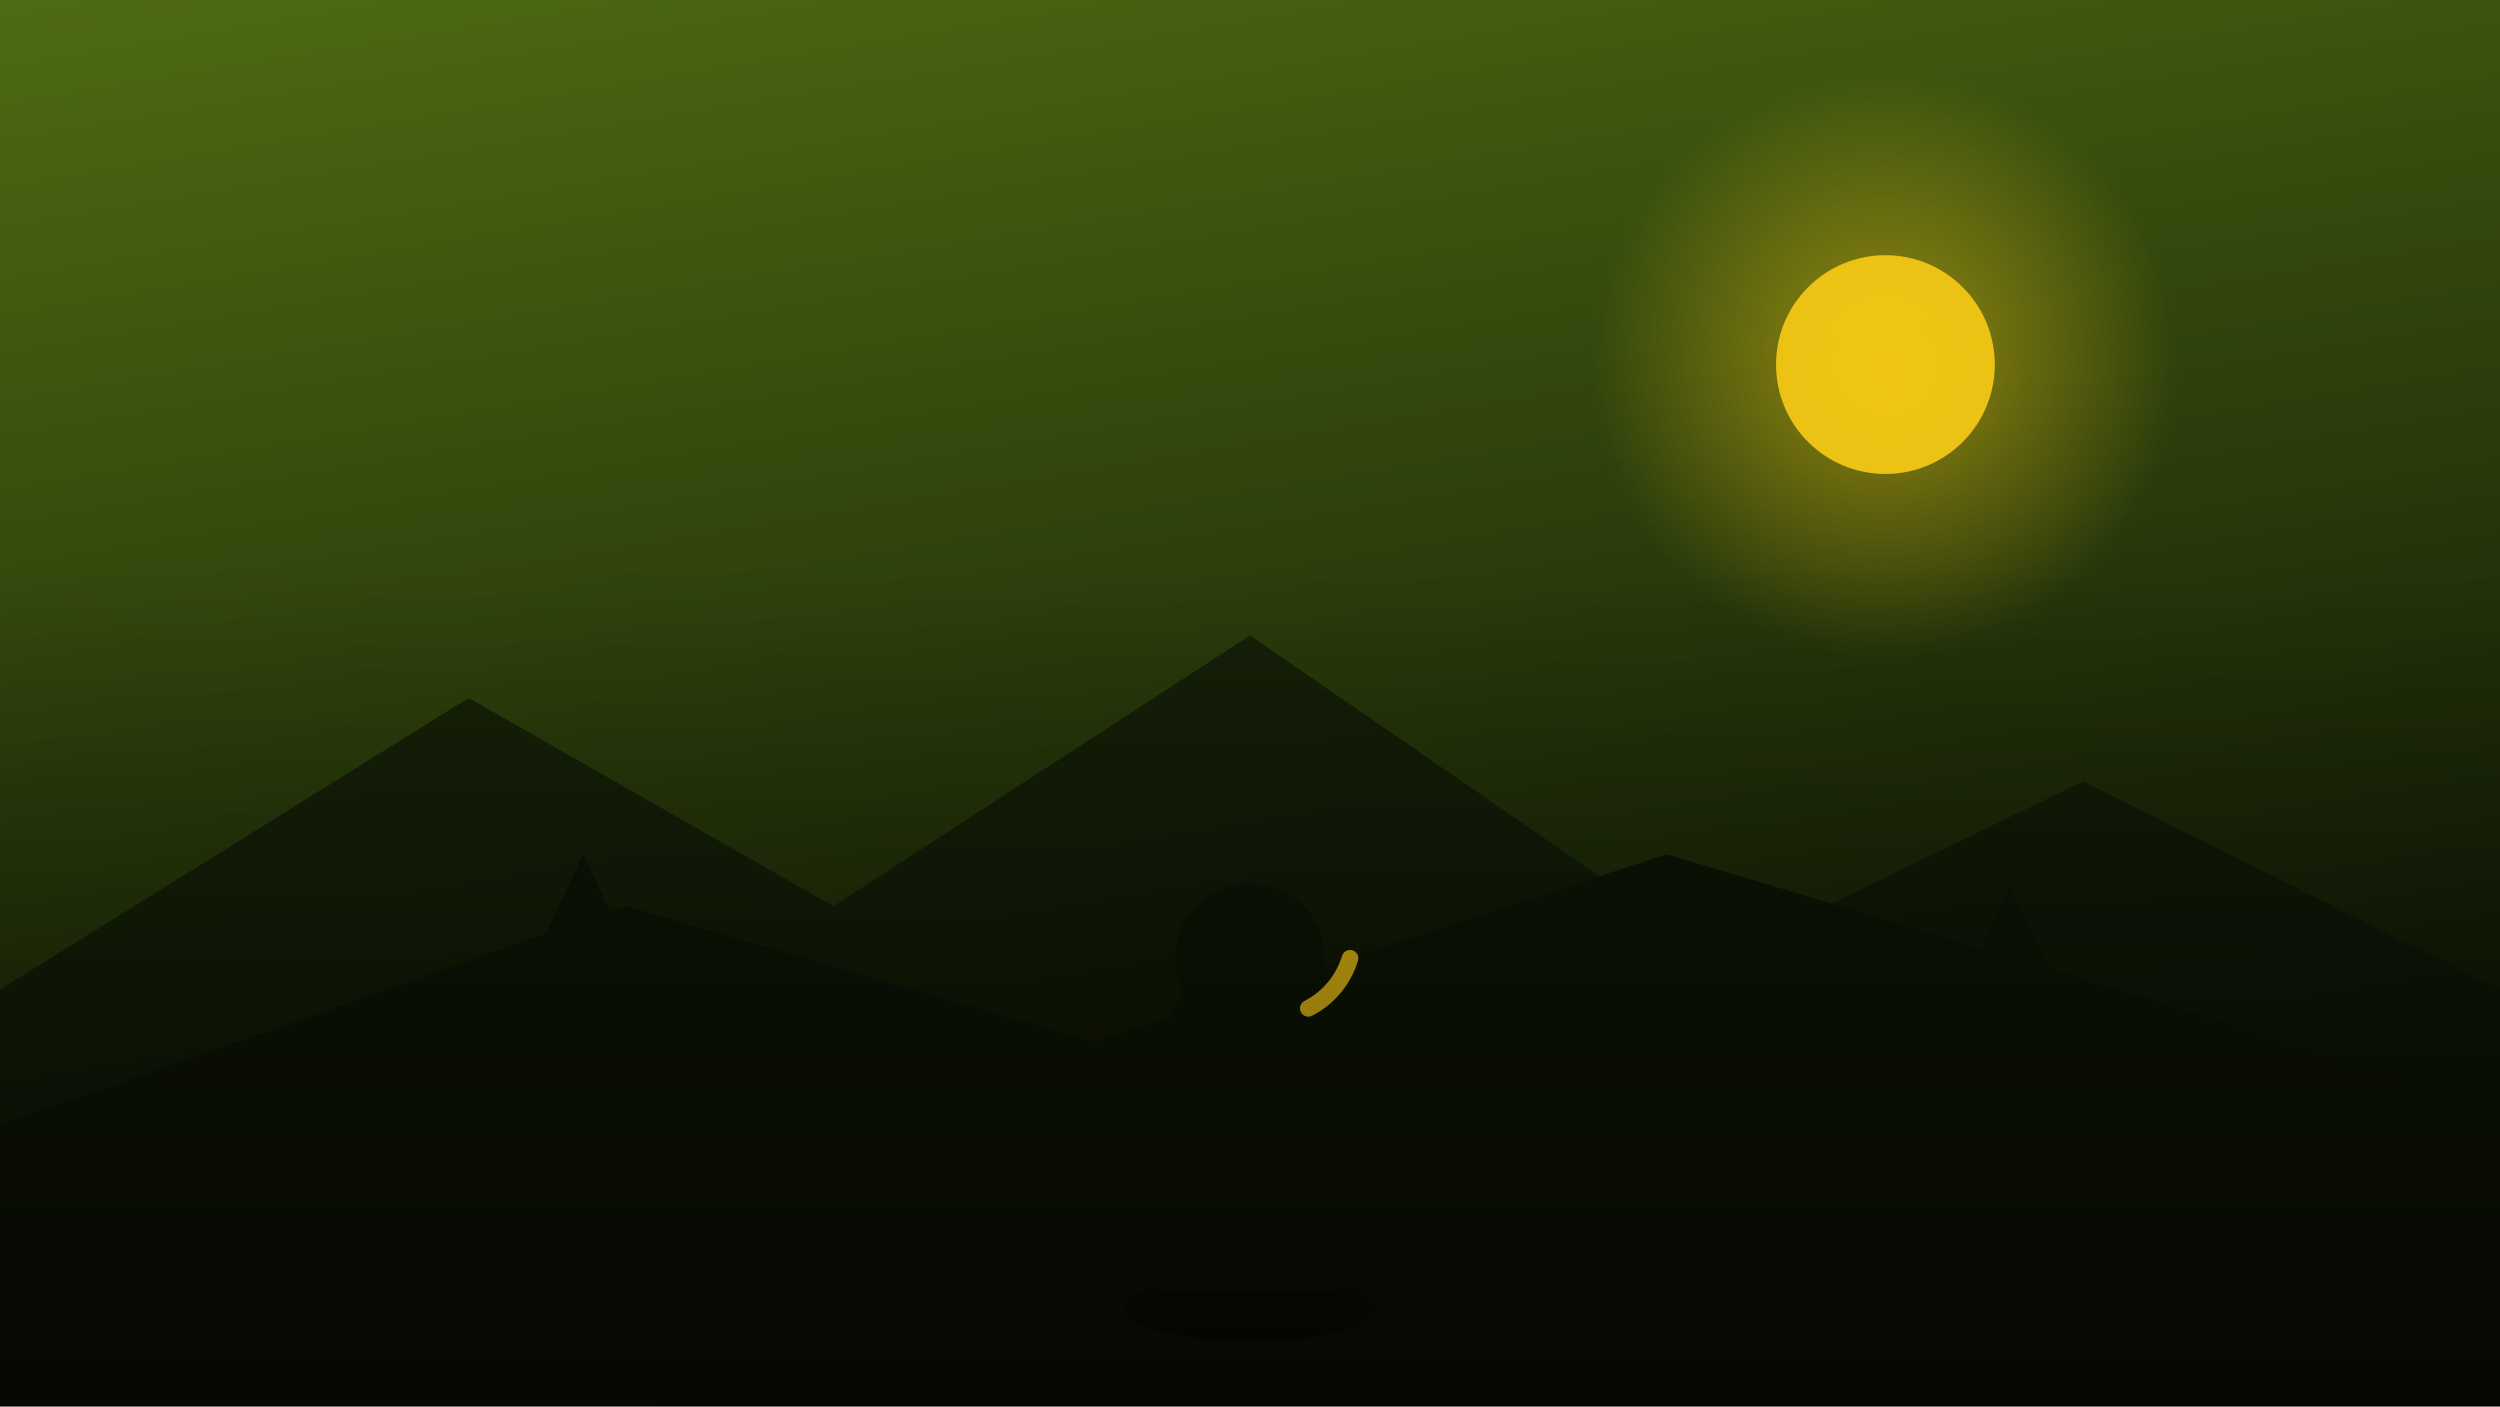
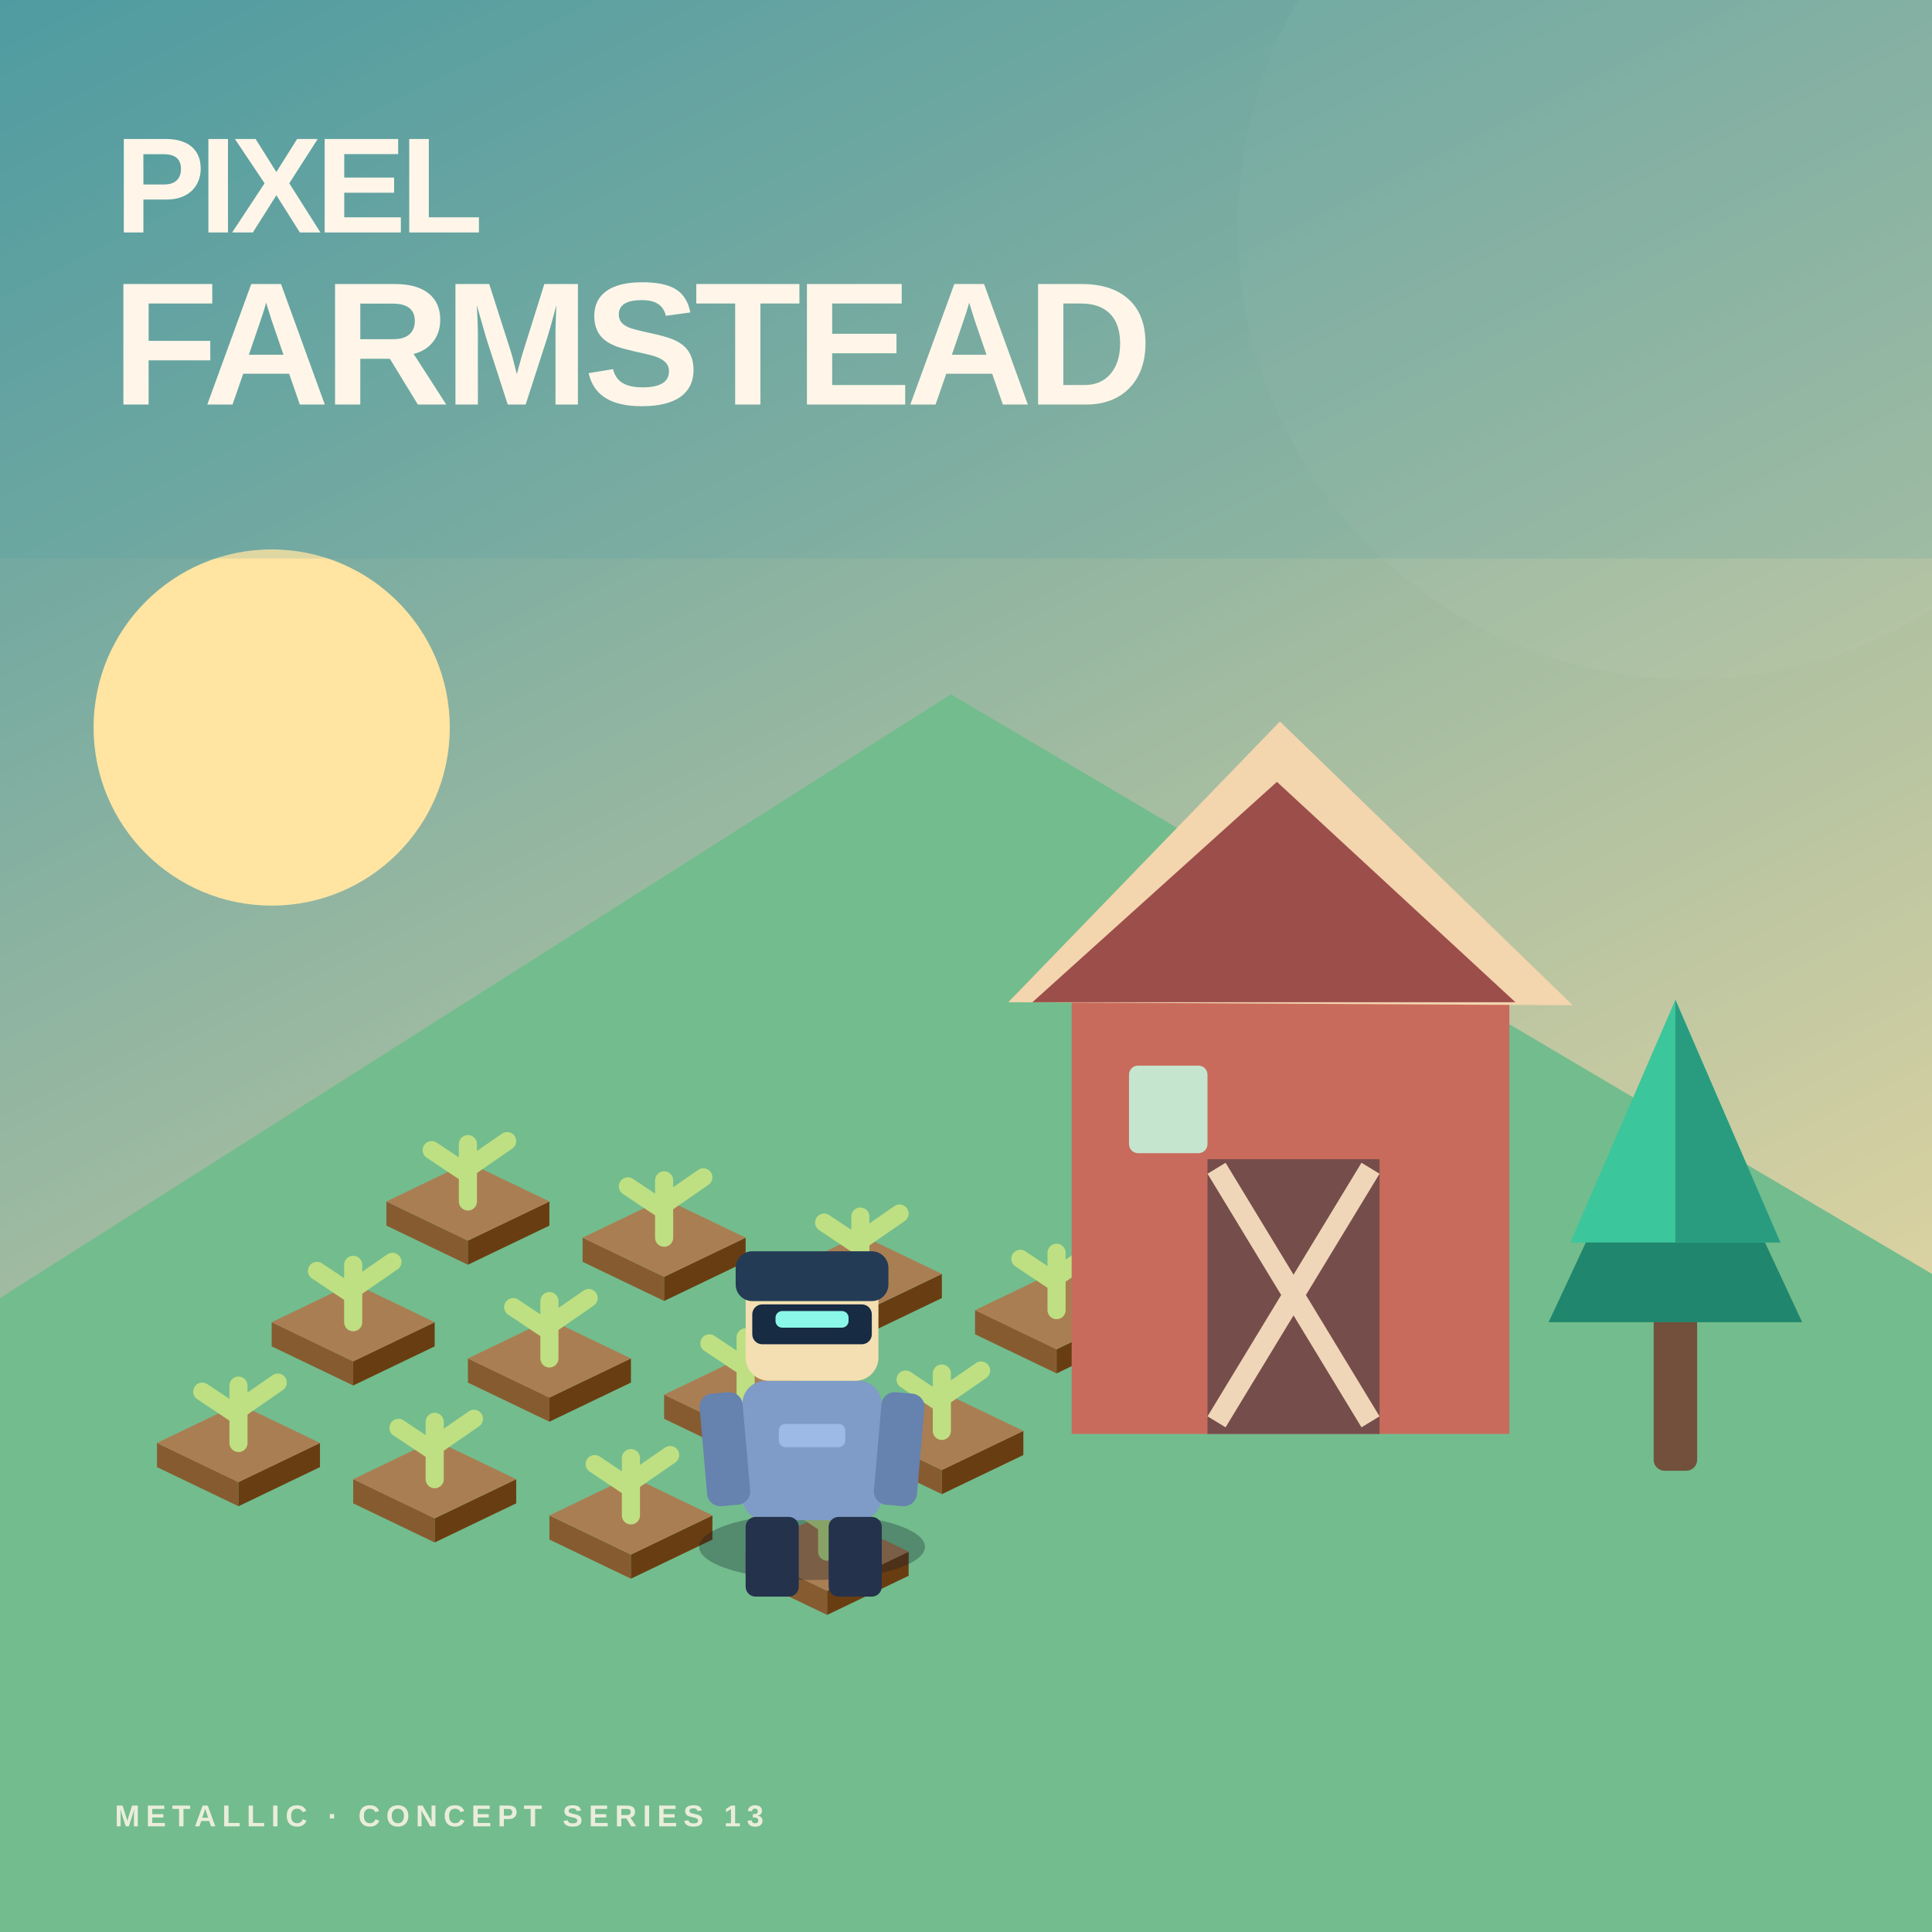
- <svg xmlns="http://www.w3.org/2000/svg" aria-hidden="true" class="poster-art" preserveAspectRatio="xMidYMid slice" viewBox="0 0 480 270">
+ <svg xmlns="http://www.w3.org/2000/svg" viewBox="0 0 640 640" width="640" height="640">
  <defs>
-     <linearGradient id="skp13__13_top-rated" x1="0" x2="0.3" y1="0" y2="1">
-       <stop offset="0" stop-color="#4d6b12" />
-       <stop offset="1" stop-color="#0d1405" />
+     <linearGradient id="sky" x2=".5" y2="1">
+       <stop stop-color="#4f9ba1" />
+       <stop offset="1" stop-color="#e5d6a1" />
    </linearGradient>
-     <radialGradient id="glp13__13_top-rated">
-       <stop offset="0" stop-color="#facc15" stop-opacity="0.85" />
-       <stop offset="1" stop-color="#facc15" stop-opacity="0" />
+     <radialGradient id="portal">
+       <stop stop-color="#ffd1fb" />
+       <stop offset=".5" stop-color="#b08cf7" />
+       <stop offset="1" stop-color="#6052b1" />
    </radialGradient>
-     <linearGradient id="vgp13__13_top-rated" x1="0" x2="0" y1="0" y2="1">
-       <stop offset="0.4" stop-color="#000" stop-opacity="0" />
-       <stop offset="1" stop-color="#000" stop-opacity="0.55" />
-     </linearGradient>
  </defs>
-   <rect fill="url(#skp13__13_top-rated)" height="270" width="480" />
-   <circle cx="362" cy="70" fill="url(#glp13__13_top-rated)" opacity="0.6" r="56" />
-   <circle cx="362" cy="70" fill="#facc15" opacity="0.9" r="21" />
-   <path d="M0 190l90-56 70 40 80-52 90 62 70-34 80 40v80H0z" fill="#0d1405" opacity="0.7" />
-   <path d="M0 216l120-42 90 26 110-36 160 48v58H0z" fill="#0d1405" />
-   <g fill="#0d1405">
-     <path d="M96 198l16-34 16 34z" />
-     <rect height="16" width="6" x="109" y="198" />
+   <rect width="640" height="640" fill="url(#sky)" />
+   <circle cx="560" cy="75" r="150" fill="#ffffff" opacity=".035" />
+   <polygon points="0,430 315,230 640,422 640,640 0,640" fill="#73bc8d" />
+   <polygon points="128,398 155,410.96 155,418.96 128,406" fill="#875b30" />
+   <polygon points="155,410.96 182,398 182,406 155,418.96" fill="#693d12" />
+   <polygon points="155,385.04 182,398 155,410.96 128,398" fill="#aa7e53" />
+   <path d="M155 398v-19m0 10-12-8m12 6 13-9" stroke="#bee082" stroke-width="6" stroke-linecap="round" />
+   <polygon points="193,410 220,422.96 220,430.96 193,418" fill="#875b30" />
+   <polygon points="220,422.96 247,410 247,418 220,430.96" fill="#693d12" />
+   <polygon points="220,397.04 247,410 220,422.96 193,410" fill="#aa7e53" />
+   <path d="M220 410v-19m0 10-12-8m12 6 13-9" stroke="#bee082" stroke-width="6" stroke-linecap="round" />
+   <polygon points="258,422 285,434.96 285,442.96 258,430" fill="#875b30" />
+   <polygon points="285,434.96 312,422 312,430 285,442.96" fill="#693d12" />
+   <polygon points="285,409.04 312,422 285,434.96 258,422" fill="#aa7e53" />
+   <path d="M285 422v-19m0 10-12-8m12 6 13-9" stroke="#bee082" stroke-width="6" stroke-linecap="round" />
+   <polygon points="323,434 350,446.96 350,454.96 323,442" fill="#875b30" />
+   <polygon points="350,446.96 377,434 377,442 350,454.96" fill="#693d12" />
+   <polygon points="350,421.04 377,434 350,446.96 323,434" fill="#aa7e53" />
+   <path d="M350 434v-19m0 10-12-8m12 6 13-9" stroke="#bee082" stroke-width="6" stroke-linecap="round" />
+   <polygon points="90,438 117,450.96 117,458.96 90,446" fill="#875b30" />
+   <polygon points="117,450.96 144,438 144,446 117,458.96" fill="#693d12" />
+   <polygon points="117,425.04 144,438 117,450.96 90,438" fill="#aa7e53" />
+   <path d="M117 438v-19m0 10-12-8m12 6 13-9" stroke="#bee082" stroke-width="6" stroke-linecap="round" />
+   <polygon points="155,450 182,462.96 182,470.96 155,458" fill="#875b30" />
+   <polygon points="182,462.96 209,450 209,458 182,470.96" fill="#693d12" />
+   <polygon points="182,437.04 209,450 182,462.96 155,450" fill="#aa7e53" />
+   <path d="M182 450v-19m0 10-12-8m12 6 13-9" stroke="#bee082" stroke-width="6" stroke-linecap="round" />
+   <polygon points="220,462 247,474.96 247,482.96 220,470" fill="#875b30" />
+   <polygon points="247,474.96 274,462 274,470 247,482.96" fill="#693d12" />
+   <polygon points="247,449.04 274,462 247,474.96 220,462" fill="#aa7e53" />
+   <path d="M247 462v-19m0 10-12-8m12 6 13-9" stroke="#bee082" stroke-width="6" stroke-linecap="round" />
+   <polygon points="285,474 312,486.96 312,494.96 285,482" fill="#875b30" />
+   <polygon points="312,486.96 339,474 339,482 312,494.96" fill="#693d12" />
+   <polygon points="312,461.04 339,474 312,486.96 285,474" fill="#aa7e53" />
+   <path d="M312 474v-19m0 10-12-8m12 6 13-9" stroke="#bee082" stroke-width="6" stroke-linecap="round" />
+   <polygon points="52,478 79,490.96 79,498.96 52,486" fill="#875b30" />
+   <polygon points="79,490.96 106,478 106,486 79,498.96" fill="#693d12" />
+   <polygon points="79,465.04 106,478 79,490.96 52,478" fill="#aa7e53" />
+   <path d="M79 478v-19m0 10-12-8m12 6 13-9" stroke="#bee082" stroke-width="6" stroke-linecap="round" />
+   <polygon points="117,490 144,502.96 144,510.96 117,498" fill="#875b30" />
+   <polygon points="144,502.96 171,490 171,498 144,510.96" fill="#693d12" />
+   <polygon points="144,477.04 171,490 144,502.96 117,490" fill="#aa7e53" />
+   <path d="M144 490v-19m0 10-12-8m12 6 13-9" stroke="#bee082" stroke-width="6" stroke-linecap="round" />
+   <polygon points="182,502 209,514.96 209,522.96 182,510" fill="#875b30" />
+   <polygon points="209,514.96 236,502 236,510 209,522.96" fill="#693d12" />
+   <polygon points="209,489.04 236,502 209,514.96 182,502" fill="#aa7e53" />
+   <path d="M209 502v-19m0 10-12-8m12 6 13-9" stroke="#bee082" stroke-width="6" stroke-linecap="round" />
+   <polygon points="247,514 274,526.96 274,534.96 247,522" fill="#875b30" />
+   <polygon points="274,526.96 301,514 301,522 274,534.96" fill="#693d12" />
+   <polygon points="274,501.04 301,514 274,526.96 247,514" fill="#aa7e53" />
+   <path d="M274 514v-19m0 10-12-8m12 6 13-9" stroke="#bee082" stroke-width="6" stroke-linecap="round" />
+   <rect x="355" y="330" width="145" height="145" rx="0" fill="#c96b5c" />
+   <polygon points="334,332 424,239 521,333" fill="#f3d5ae" />
+   <polygon points="342,332 423,259 502,332" fill="#9c4e4b" />
+   <rect x="400" y="384" width="57" height="91" rx="0" fill="#754d4b" />
+   <path d="M403 387l51 84m0-84-51 84" stroke="#f0d6b8" stroke-width="7" />
+   <rect x="374" y="353" width="26" height="29" rx="3" fill="#c5e5cf" />
+   <g transform="translate(555 438) scale(1.2)">
+     <rect x="-6" y="-4" width="12" height="45" rx="3" fill="#72503b" />
+     <polygon points="-35,0 0,-75 35,0" fill="#20866e" />
+     <polygon points="-29,-22 0,-89 29,-22" fill="#3cc69b" />
+     <polygon points="0,-89 29,-22 0,-22" fill="#299c80" />
  </g>
-   <g fill="#0d1405">
-     <path d="M372 200l14-30 14 30z" />
-     <rect height="14" width="6" x="383" y="200" />
+   <g transform="translate(269 453) scale(1.1)">
+     <ellipse cx="0" cy="54" rx="34" ry="10" fill="#091324" opacity=".3" />
+     <rect x="-21" y="4" width="42" height="42" rx="7" fill="#7f9bc7" />
+     <rect x="-20" y="45" width="16" height="24" rx="3" fill="#24324c" />
+     <rect x="5" y="45" width="16" height="24" rx="3" fill="#24324c" />
+     <g transform="rotate(-5 -20 10)">
+       <rect x="-34" y="7" width="13" height="34" rx="4" fill="#6682ae" />
+     </g>
+     <g transform="rotate(5 20 10)">
+       <rect x="21" y="7" width="13" height="34" rx="4" fill="#6682ae" />
+     </g>
+     <rect x="-20" y="-31" width="40" height="35" rx="7" fill="#f3dfb1" />
+     <rect x="-23" y="-35" width="46" height="15" rx="5" fill="#233b55" />
+     <rect x="-18" y="-19" width="36" height="12" rx="3" fill="#172b43" />
+     <rect x="-11" y="-17" width="22" height="5" rx="2" fill="#8af7e8" />
+     <rect x="-10" y="17" width="20" height="7" rx="2" fill="#9db9e5" />
  </g>
-   <g transform="translate(240 176) scale(1.6)">
-     <ellipse cx="0" cy="47" fill="#000" opacity="0.35" rx="15" ry="4" />
-     <path d="M-11 45V17a11 11 0 0 1 22 0v28z" fill="#0d1405" />
-     <circle cx="0" cy="5" fill="#0d1405" r="9" />
-     <path d="M7 11a10 10 0 0 0 5-6" fill="none" opacity="0.85" stroke="#facc15" stroke-linecap="round" stroke-width="2" />
+   <circle cx="90" cy="241" r="59" fill="#ffe4a2" />
+   <rect width="640" height="185" fill="#4f9ba1" opacity=".18" />
+   <g fill="#fff6e9" font-family="Segoe UI,Arial,sans-serif" font-weight="950" letter-spacing="-2">
+     <text x="38" y="77" font-size="45">PIXEL</text>
+     <text x="37" y="134" font-size="58">FARMSTEAD</text>
  </g>
-   <rect fill="url(#vgp13__13_top-rated)" height="270" width="480" />
+   <g font-family="Segoe UI,Arial,sans-serif" font-weight="700" letter-spacing="2" font-size="10" fill="#fff6e9" opacity=".85">
+     <text x="38" y="605">METALLIC · CONCEPT SERIES 13</text>
+   </g>
</svg>
